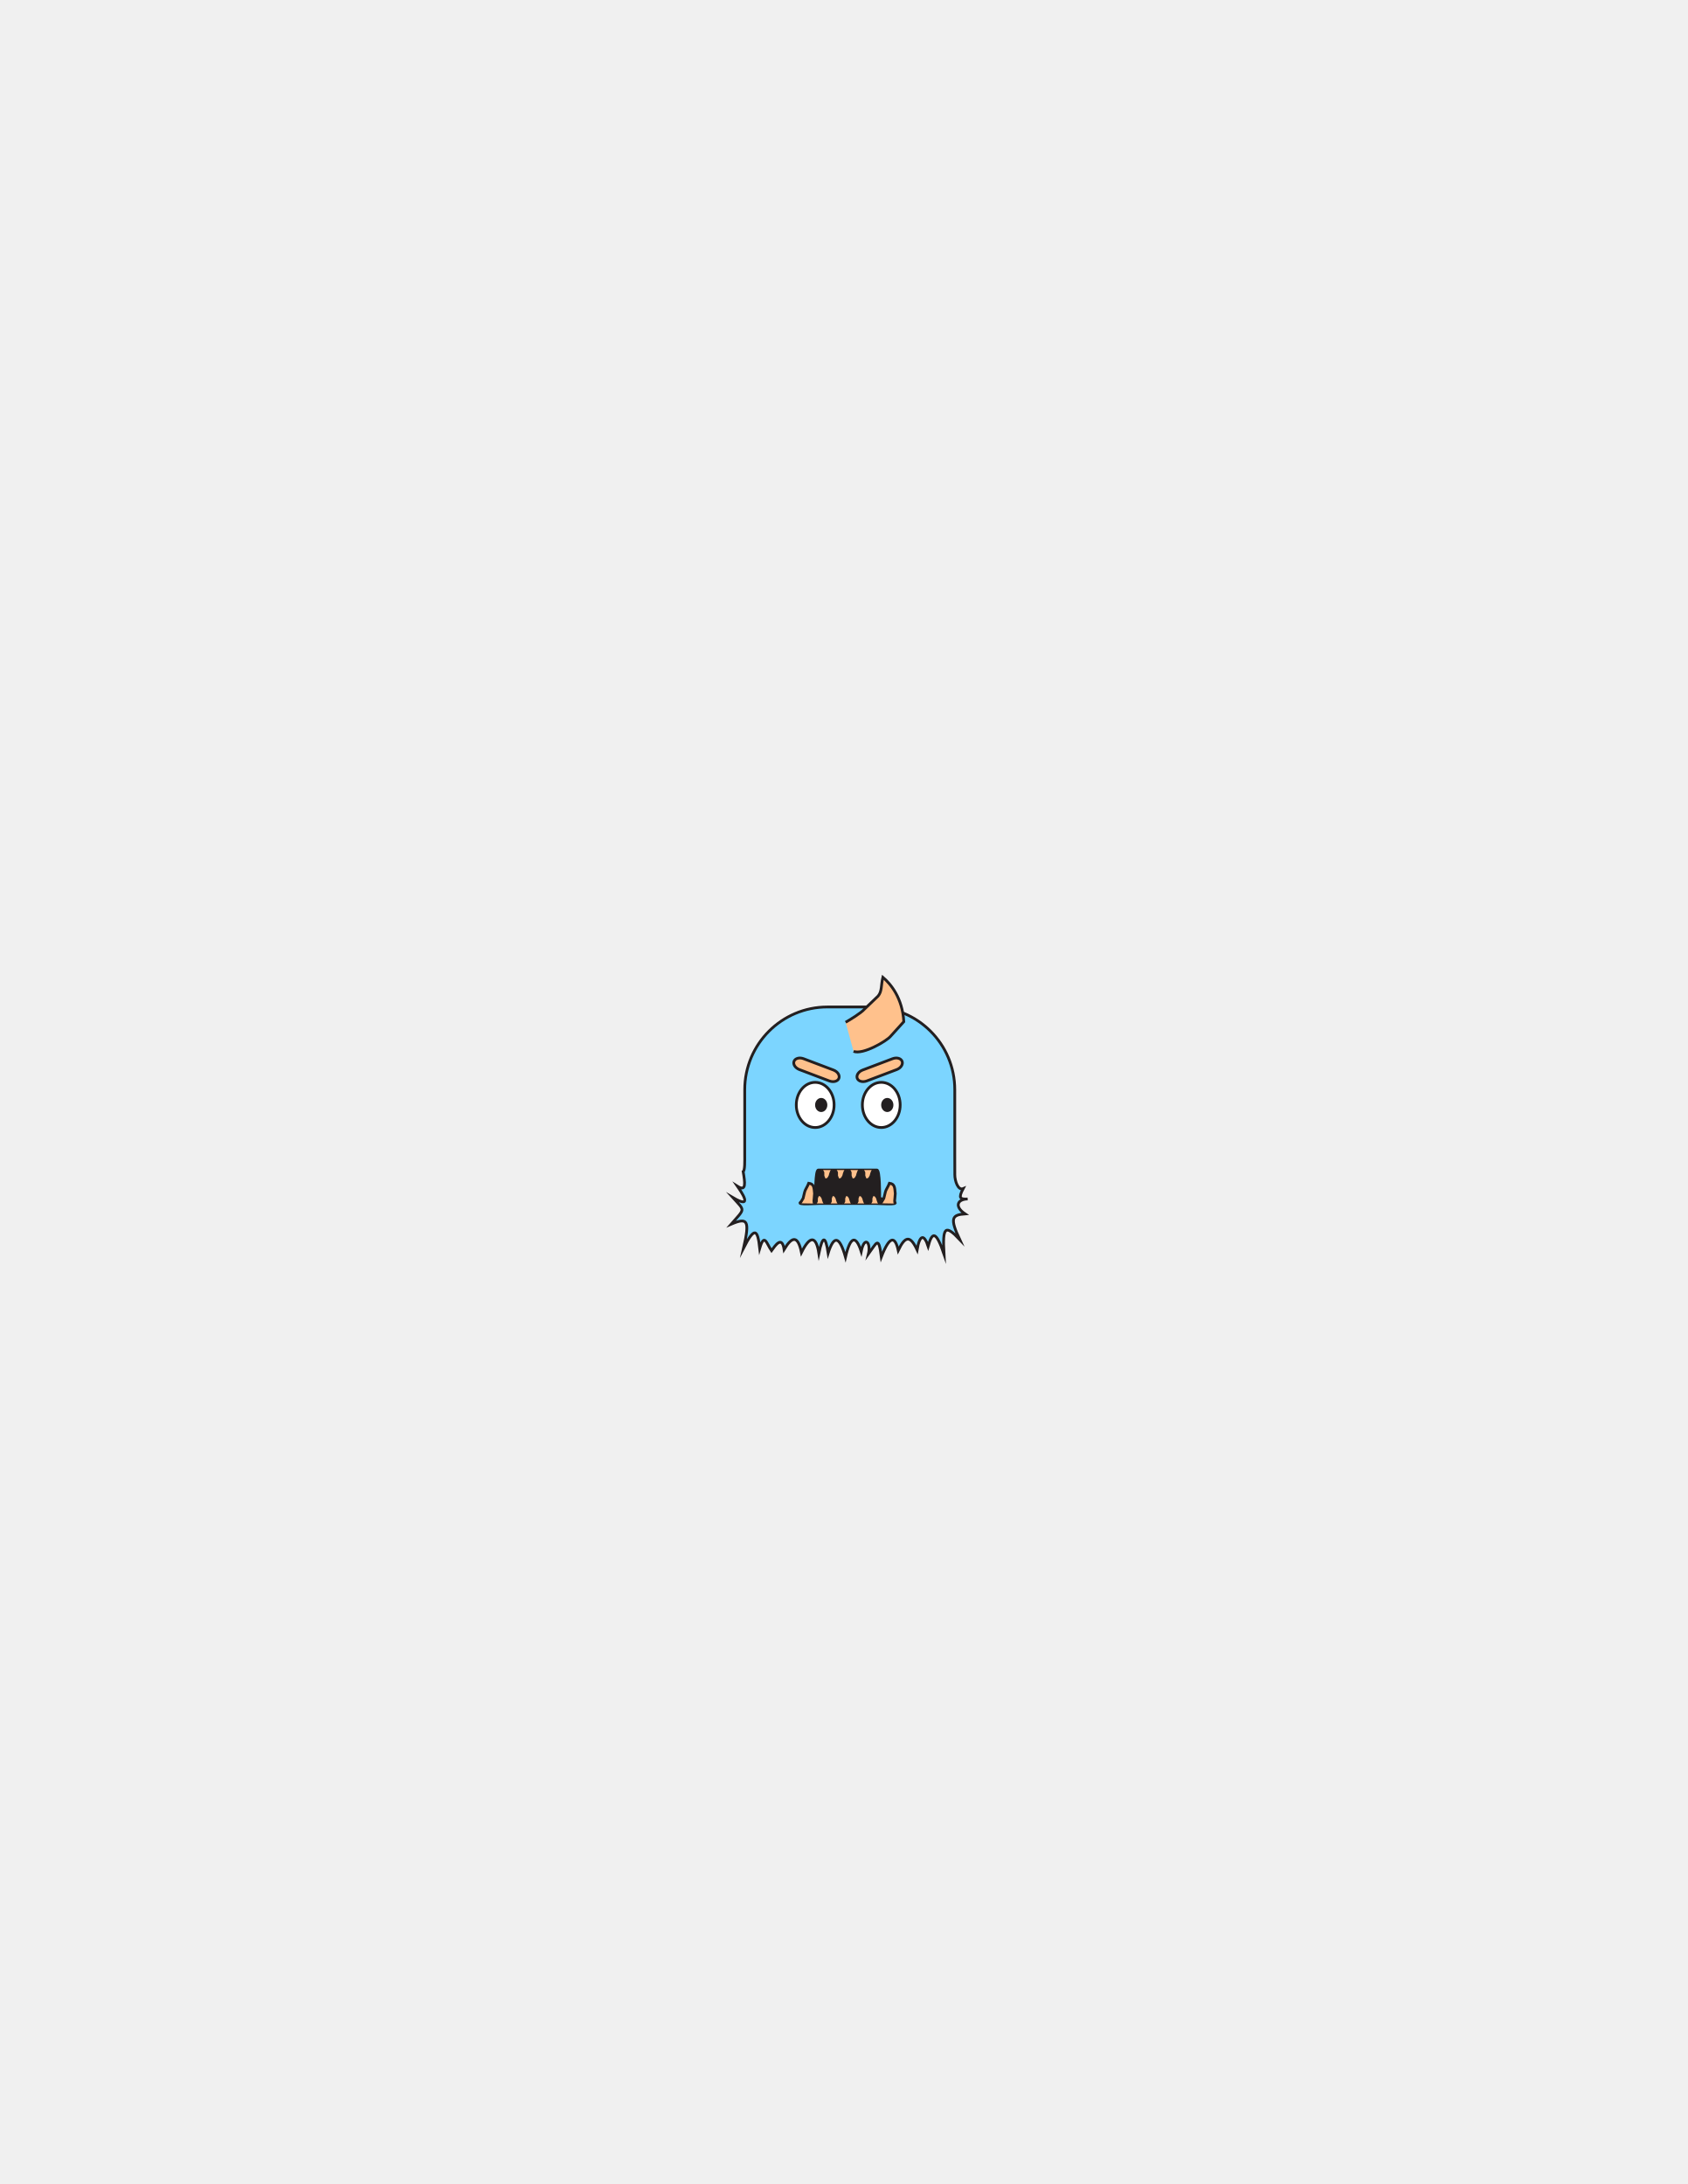
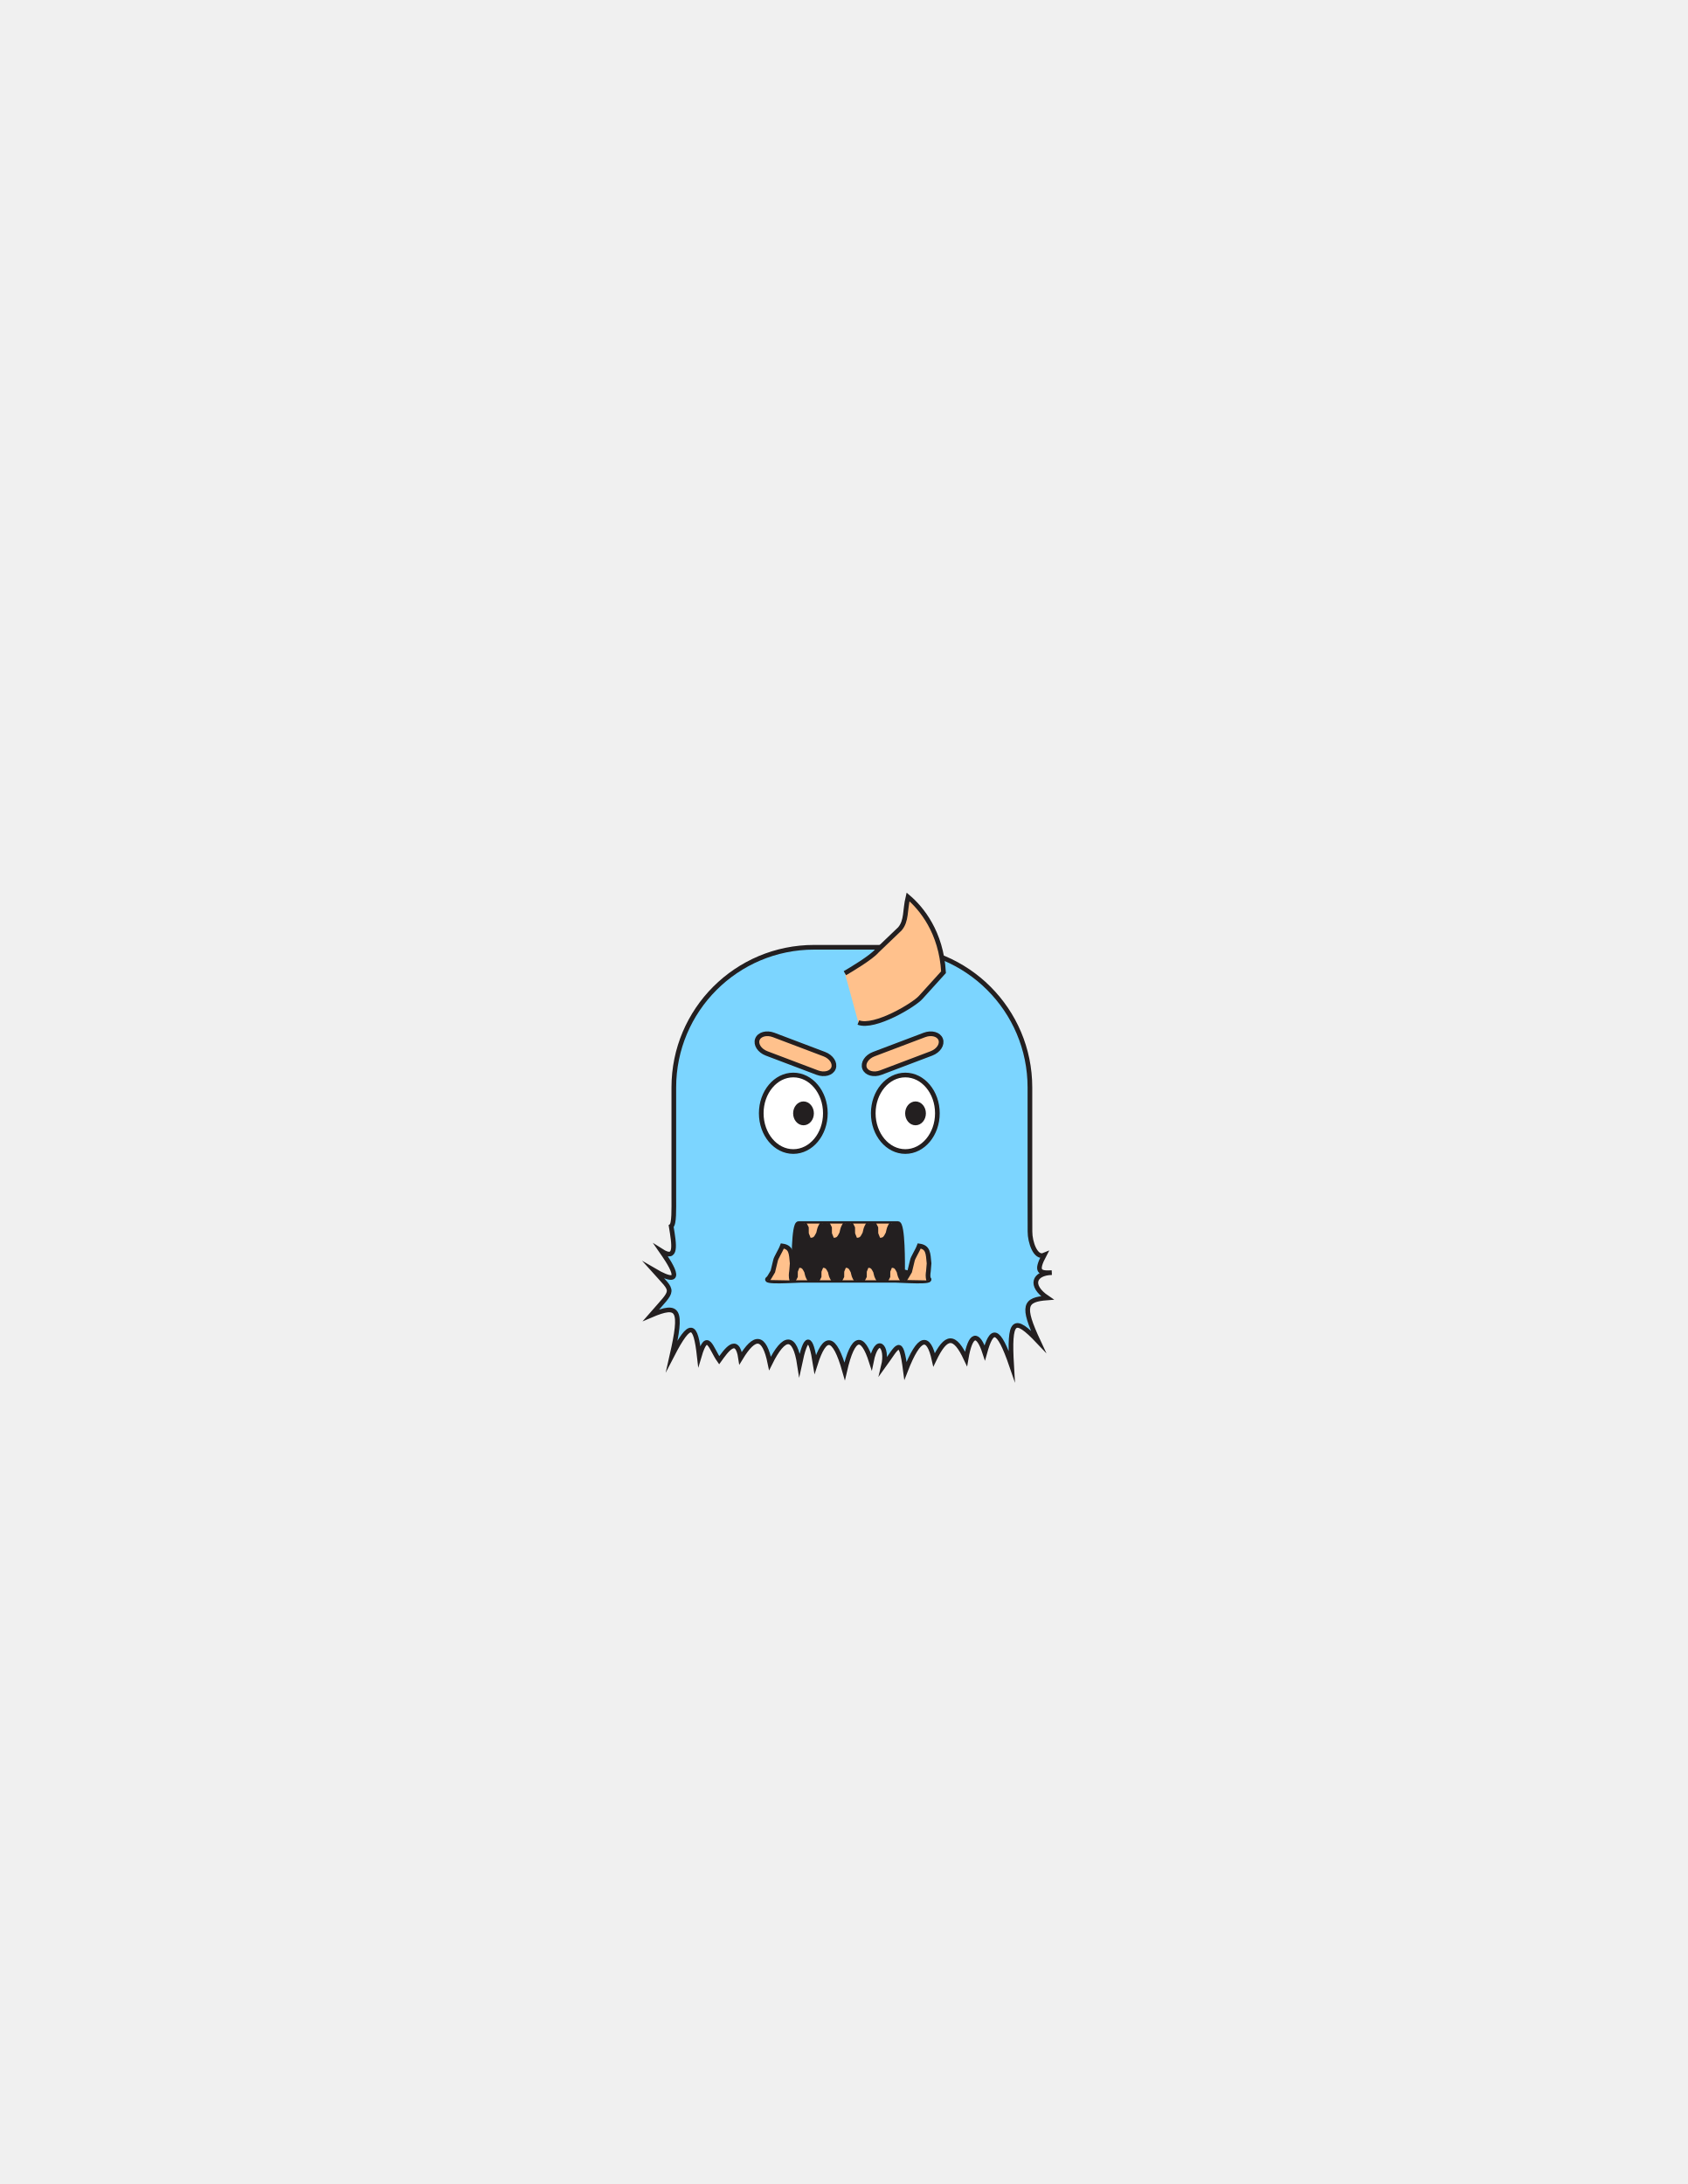
<svg xmlns="http://www.w3.org/2000/svg" version="1.1" id="Layer_1" x="0px" y="0px" width="612px" height="792px" viewBox="0 0 612 792" enable-background="new 0 0 612 792" xml:space="preserve">
-   <rect id="head_frame" x="231.5" y="330.833" fill-opacity="0" fill="#BBBCBE" width="151" height="131" />
-   <path class="primary_color" id="PRIMARY" fill="#7CD5FF" stroke="#231F20" stroke-miterlimit="10" d="M350.861,434.791  c-3.729,0.09-4.906,2.725-0.939,5.404c-4.861,0.369-5.519,1.641-1.939,9.309c-5.262-5.548-6.285-4.699-5.697,5.246  c-2.949-8.59-4.286-8.082-5.748-2.813c-1.472-4.514-3.066-4.264-4.006,1.309c-2.458-5.252-4.26-5.181-6.834,0.191  c-1.178-5.322-3.13-5.344-6.128,2.365c-1.003-7.768-1.598-5.284-4.708-1.012c1.039-4.272-1.427-6.791-2.592-0.949  c-1.864-5.842-3.885-5.842-5.7,2.039c-2.226-7.881-4.244-7.881-6.28-1.482c-0.994-6.398-2.005-6.398-3.376,0.112  c-0.996-6.511-3.263-6.466-6.311-0.299c-1.248-6.106-3.276-6.093-6.292-1.114c-0.762-5.104-3.166-1.504-4.574,0.443  c-1.771-2.504-2.55-6.661-4.262-0.879c-0.792-7.016-1.866-7.831-5.843-0.131c2.229-9.855,1.552-11.193-4.493-8.615  c5.131-5.898,5.055-4.639,0.598-9.625c7.809,4.588,2.861-2.343,1.625-4.125c3.351,2.135,2.772-1.26,2.104-5.31  c0.668-0.44,0.566-3.649,0.566-6.343c0-10.775,0-23.347,0-23.347c0-16.568,13.432-30,30-30h16.161c16.568,0,30,13.432,30,30  c0,0,0,12.572,0,23.347c0,2.693,0,5.275,0.014,7.479c-0.014,2.287,1.197,5.824,3.03,5.049  C347.403,434.51,348.15,434.951,350.861,434.791z" />
-   <path class="secondary_color" id="SECONDARY" fill="#FFC18C" stroke="#231F20" stroke-miterlimit="10" d="M306.614,370.714  c1.285-0.747,5.631-3.331,6.88-4.808l4.888-4.682c1.473-1.739,1.04-3.924,1.738-6.832l0,0c2.862,2.419,7.115,7.559,7.592,16.107  l-4.841,5.35c-1.378,1.628-9.934,6.744-13.371,5.416" />
-   <path fill="#231F20" stroke="#231F20" stroke-miterlimit="10" d="M324.331,435.989l-5.367-1.46  c-0.001-0.043-0.001-0.085-0.001-0.128c0-1.051,0.097-10.11-1.02-10.11h-0.435h-20.342h-0.435c-1.116,0-1.02,9.06-1.02,10.11  c0,0.043,0,0.085-0.001,0.128l-5.367,1.46c-1.845,1.011,5.707,0.441,6.822,0.441h20.342  C318.624,436.431,326.176,437,324.331,435.989z" />
-   <path class="secondary_color" id="SECONDARY_1_" fill="#FFC18C" stroke="#231F20" stroke-miterlimit="10" d="M290.064,436.369  c0.312-0.346,0.707-1.114,1.147-1.831l0.554-2.294c0.091-0.623,1.058-2.04,1.48-3.166l0,0c1.931,0.279,1.892,1.533,2.104,3.738  l-0.137,1.65c-0.085,0.584-0.168,1.17,0.061,1.997" />
-   <path class="secondary_color" id="SECONDARY_2_" fill="#FFC18C" stroke="#231F20" stroke-miterlimit="10" d="M319.334,436.369  c0.312-0.346,0.707-1.114,1.147-1.831l0.554-2.294c0.091-0.623,1.058-2.04,1.48-3.166l0,0c1.931,0.279,1.892,1.533,2.104,3.738  l-0.137,1.65c-0.085,0.584-0.168,1.17,0.061,1.997" />
-   <path class="secondary_color" id="SECONDARY_3_" fill="#FFC18C" stroke="#231F20" stroke-miterlimit="10" d="M297.885,424.291  c0.162,0.185,0.313,0.565,0.502,0.926l0.008,1.07c-0.037,0.284,0.4,1.009,0.515,1.549l0,0c1.389,0.076,1.563-0.48,2.069-1.431  l0.175-0.742c0.037-0.267,0.374-1.03,0.671-1.372" />
-   <path class="secondary_color" id="SECONDARY_4_" fill="#FFC18C" stroke="#231F20" stroke-miterlimit="10" d="M302.837,424.291  c0.161,0.184,0.314,0.564,0.501,0.926l0.009,1.069c-0.035,0.284,0.402,1.009,0.518,1.549l0,0c1.385,0.077,1.562-0.481,2.066-1.431  l0.179-0.742c0.031-0.268,0.372-1.031,0.665-1.371" />
-   <path class="secondary_color" id="SECONDARY_5_" fill="#FFC18C" stroke="#231F20" stroke-miterlimit="10" d="M307.788,424.291  c0.162,0.185,0.311,0.565,0.498,0.926l0.013,1.07c-0.038,0.284,0.398,1.009,0.514,1.549l0,0c1.389,0.076,1.564-0.48,2.067-1.431  l0.177-0.742c0.036-0.267,0.374-1.03,0.67-1.372" />
-   <path class="secondary_color" id="SECONDARY_6_" fill="#FFC18C" stroke="#231F20" stroke-miterlimit="10" d="M312.74,424.291  c0.161,0.184,0.313,0.564,0.502,0.926l0.008,1.069c-0.034,0.284,0.402,1.009,0.518,1.549l0,0c1.387,0.077,1.559-0.481,2.068-1.431  l0.175-0.742c0.034-0.268,0.374-1.031,0.667-1.371" />
-   <path class="secondary_color" id="SECONDARY_10_" fill="#FFC18C" stroke="#231F20" stroke-miterlimit="10" d="M295.585,436.43  c0.149-0.165,0.286-0.507,0.459-0.83l0.008-0.959c-0.033-0.256,0.365-0.905,0.47-1.39l0,0c1.269-0.069,1.429,0.431,1.892,1.283  l0.161,0.665c0.032,0.24,0.34,0.925,0.611,1.23" />
-   <path class="secondary_color" id="SECONDARY_9_" fill="#FFC18C" stroke="#231F20" stroke-miterlimit="10" d="M300.646,436.431  c0.146-0.165,0.288-0.507,0.457-0.831l0.008-0.959c-0.033-0.255,0.368-0.904,0.474-1.389l0,0c1.265-0.068,1.426,0.432,1.888,1.283  l0.163,0.665c0.03,0.239,0.342,0.925,0.609,1.23" />
-   <path class="secondary_color" id="SECONDARY_8_" fill="#FFC18C" stroke="#231F20" stroke-miterlimit="10" d="M305.51,436.431  c0.149-0.165,0.284-0.507,0.457-0.83l0.01-0.96c-0.033-0.254,0.365-0.904,0.47-1.389l0,0c1.27-0.068,1.431,0.432,1.889,1.283  l0.163,0.666c0.032,0.238,0.342,0.924,0.611,1.229" />
-   <path class="secondary_color" id="SECONDARY_7_" fill="#FFC18C" stroke="#231F20" stroke-miterlimit="10" d="M310.334,436.431  c0.148-0.165,0.288-0.507,0.459-0.831l0.009-0.959c-0.033-0.255,0.367-0.904,0.473-1.389l0,0c1.267-0.068,1.424,0.432,1.89,1.283  l0.16,0.665c0.03,0.239,0.342,0.925,0.609,1.23" />
-   <path class="secondary_color" id="SECONDARY_11_" fill="#FFC18C" stroke="#231F20" stroke-miterlimit="10" d="M315.363,436.431  c0.148-0.165,0.286-0.507,0.457-0.831l0.007-0.959c-0.033-0.255,0.367-0.904,0.472-1.389l0,0c1.269-0.068,1.428,0.432,1.892,1.283  l0.159,0.665c0.034,0.239,0.343,0.925,0.613,1.23" />
-   <ellipse fill="#FFFFFF" stroke="#231F20" stroke-miterlimit="10" cx="295.584" cy="400.688" rx="6.856" ry="8.188" />
-   <ellipse fill="#231F20" stroke="#231F20" stroke-miterlimit="10" cx="297.765" cy="400.709" rx="1.718" ry="2.051" />
-   <path class="secondary_color" id="SECONDARY_13_" fill="#FFC18C" stroke="#231F20" stroke-miterlimit="10" d="M304.18,391.041  c-0.412,1.091-1.962,1.516-3.462,0.947l-10.85-4.112c-1.5-0.568-2.379-1.912-1.964-3.004l0,0c0.413-1.09,1.962-1.515,3.461-0.946  l10.852,4.111C303.716,388.605,304.594,389.95,304.18,391.041L304.18,391.041z" />
-   <ellipse fill="#FFFFFF" stroke="#231F20" stroke-miterlimit="10" cx="319.542" cy="400.688" rx="6.856" ry="8.188" />
-   <ellipse fill="#231F20" stroke="#231F20" stroke-miterlimit="10" cx="321.723" cy="400.709" rx="1.718" ry="2.051" />
-   <path class="secondary_color" id="SECONDARY_12_" fill="#FFC18C" stroke="#231F20" stroke-miterlimit="10" d="M310.825,391.04  c0.412,1.091,1.962,1.516,3.462,0.948l10.85-4.112c1.5-0.568,2.379-1.912,1.964-3.004l0,0c-0.413-1.09-1.962-1.515-3.461-0.946  l-10.852,4.111C311.289,388.605,310.411,389.95,310.825,391.04L310.825,391.04z" />
+   <rect id="head_frame" x="179" y="285.334" fill-opacity="0" fill="#BBBCBE" width="256" height="222" />
+   <path id="PRIMARY" fill="#7CD5FF" stroke="#231F20" stroke-width="1.695" stroke-miterlimit="10" d="M381.361,461.506  c-6.323,0.151-8.318,4.617-1.593,9.158c-8.242,0.625-9.356,2.78-3.288,15.774c-8.921-9.401-10.656-7.964-9.659,8.891  c-5-14.557-7.267-13.696-9.745-4.767c-2.495-7.648-5.198-7.226-6.791,2.218c-4.168-8.9-7.223-8.779-11.587,0.324  c-1.996-9.02-5.306-9.056-10.389,4.009c-1.7-13.164-2.709-8.955-7.981-1.715c1.762-7.24-2.419-11.509-4.395-1.608  c-3.16-9.9-6.586-9.9-9.664,3.455c-3.773-13.355-7.195-13.355-10.647-2.512c-1.686-10.844-3.399-10.844-5.724,0.19  c-1.688-11.034-5.531-10.958-10.699-0.507c-2.116-10.349-5.555-10.325-10.667-1.889c-1.292-8.648-5.368-2.548-7.755,0.752  c-3.003-4.243-4.323-11.288-7.225-1.489c-1.344-11.89-3.163-13.271-9.907-0.223c3.778-16.701,2.632-18.969-7.617-14.6  c8.7-9.995,8.57-7.86,1.013-16.311c13.239,7.774,4.851-3.971,2.755-6.99c5.681,3.617,4.701-2.135,3.567-8.998  c1.133-0.746,0.959-6.185,0.959-10.749c0-18.261,0-39.565,0-39.565c0-28.077,22.771-50.839,50.861-50.839h27.398  c28.09,0,50.861,22.762,50.861,50.839c0,0,0,21.305,0,39.565c0,4.564,0,8.94,0.023,12.674c-0.023,3.876,2.029,9.87,5.137,8.556  C375.498,461.028,376.765,461.776,381.361,461.506z" />
+   <path id="SECONDARY" fill="#FFC18C" stroke="#231F20" stroke-width="1.695" stroke-miterlimit="10" d="M306.346,352.918  c2.178-1.266,9.546-5.645,11.664-8.148l8.287-7.934c2.496-2.947,1.763-6.649,2.946-11.578l0,0  c4.853,4.1,12.063,12.809,12.871,27.296l-8.207,9.066c-2.336,2.76-16.841,11.428-22.669,9.178" />
+   <path fill="#231F20" stroke="#231F20" stroke-width="1.695" stroke-miterlimit="10" d="M336.383,463.536l-9.1-2.475  c-0.002-0.072-0.002-0.144-0.002-0.217c0-1.78,0.164-17.133-1.729-17.133h-0.736H290.33h-0.737c-1.893,0-1.729,15.353-1.729,17.133  c0,0.073,0,0.145-0.001,0.217l-9.1,2.475c-3.127,1.713,9.676,0.748,11.566,0.748h34.487  C326.707,464.284,339.51,465.249,336.383,463.536z" />
+   <path id="SECONDARY_1_" fill="#FFC18C" stroke="#231F20" stroke-width="1.695" stroke-miterlimit="10" d="M278.288,464.18  c0.528-0.586,1.199-1.889,1.945-3.103l0.939-3.888c0.154-1.056,1.793-3.457,2.51-5.365l0,0c3.273,0.473,3.207,2.598,3.568,6.335  l-0.232,2.797c-0.144,0.989-0.285,1.982,0.103,3.384" />
+   <path id="SECONDARY_2_" fill="#FFC18C" stroke="#231F20" stroke-width="1.695" stroke-miterlimit="10" d="M327.91,464.18  c0.528-0.586,1.199-1.889,1.945-3.103l0.939-3.888c0.153-1.056,1.793-3.457,2.51-5.365l0,0c3.273,0.473,3.207,2.598,3.568,6.335  l-0.232,2.797c-0.144,0.989-0.285,1.982,0.103,3.384" />
+   <path id="SECONDARY_3_" fill="#FFC18C" stroke="#231F20" stroke-width="1.695" stroke-miterlimit="10" d="M291.546,443.712  c0.275,0.313,0.53,0.958,0.851,1.568l0.013,1.813c-0.063,0.482,0.679,1.71,0.873,2.625l0,0c2.354,0.129,2.649-0.814,3.508-2.424  l0.296-1.258c0.063-0.452,0.634-1.746,1.137-2.325" />
+   <path id="SECONDARY_4_" fill="#FFC18C" stroke="#231F20" stroke-width="1.695" stroke-miterlimit="10" d="M299.942,443.712  c0.273,0.311,0.533,0.956,0.85,1.568l0.015,1.813c-0.06,0.481,0.682,1.709,0.877,2.624l0,0c2.348,0.131,2.647-0.815,3.503-2.424  l0.303-1.258c0.053-0.453,0.631-1.748,1.127-2.323" />
+   <path id="SECONDARY_5_" fill="#FFC18C" stroke="#231F20" stroke-width="1.695" stroke-miterlimit="10" d="M308.336,443.712  c0.275,0.313,0.526,0.958,0.845,1.568l0.021,1.813c-0.064,0.482,0.676,1.71,0.871,2.625l0,0c2.354,0.129,2.652-0.814,3.505-2.424  l0.3-1.258c0.061-0.452,0.634-1.746,1.136-2.325" />
+   <path id="SECONDARY_6_" fill="#FFC18C" stroke="#231F20" stroke-width="1.695" stroke-miterlimit="10" d="M316.731,443.712  c0.273,0.311,0.532,0.956,0.852,1.568l0.013,1.813c-0.058,0.481,0.683,1.709,0.878,2.624l0,0c2.351,0.131,2.643-0.815,3.507-2.424  l0.296-1.258c0.058-0.453,0.634-1.748,1.131-2.323" />
+   <path id="SECONDARY_10_" fill="#FFC18C" stroke="#231F20" stroke-width="1.695" stroke-miterlimit="10" d="M287.647,464.282  c0.253-0.279,0.485-0.858,0.778-1.406l0.014-1.626c-0.057-0.434,0.619-1.533,0.796-2.354l0,0c2.15-0.117,2.422,0.729,3.207,2.175  l0.273,1.127c0.055,0.407,0.576,1.567,1.036,2.085" />
+   <path id="SECONDARY_9_" fill="#FFC18C" stroke="#231F20" stroke-width="1.695" stroke-miterlimit="10" d="M296.229,464.284  c0.249-0.28,0.488-0.859,0.775-1.408l0.013-1.626c-0.056-0.432,0.624-1.532,0.803-2.353l0,0c2.144-0.116,2.417,0.731,3.201,2.175  l0.276,1.127c0.051,0.405,0.58,1.566,1.033,2.085" />
+   <path id="SECONDARY_8_" fill="#FFC18C" stroke="#231F20" stroke-width="1.695" stroke-miterlimit="10" d="M304.474,464.284  c0.253-0.28,0.481-0.859,0.775-1.407l0.016-1.627c-0.056-0.43,0.62-1.532,0.797-2.353l0,0c2.152-0.116,2.425,0.731,3.202,2.175  l0.276,1.128c0.055,0.404,0.579,1.565,1.036,2.084" />
+   <path id="SECONDARY_7_" fill="#FFC18C" stroke="#231F20" stroke-width="1.695" stroke-miterlimit="10" d="M312.652,464.284  c0.252-0.28,0.488-0.859,0.778-1.408l0.015-1.626c-0.057-0.432,0.623-1.532,0.802-2.353l0,0c2.147-0.116,2.413,0.731,3.203,2.175  l0.271,1.127c0.052,0.405,0.58,1.566,1.033,2.085" />
+   <path id="SECONDARY_11_" fill="#FFC18C" stroke="#231F20" stroke-width="1.695" stroke-miterlimit="10" d="M321.179,464.284  c0.252-0.28,0.485-0.859,0.775-1.408l0.011-1.626c-0.056-0.432,0.623-1.532,0.8-2.353l0,0c2.151-0.116,2.421,0.731,3.207,2.175  l0.271,1.127c0.058,0.405,0.581,1.566,1.039,2.085" />
+   <ellipse fill="#FFFFFF" stroke="#231F20" stroke-width="1.695" stroke-miterlimit="10" cx="287.647" cy="403.712" rx="11.623" ry="13.875" />
+   <path fill="#231F20" stroke="#231F20" stroke-width="1.695" stroke-miterlimit="10" d="M294.257,403.748  c0,1.92-1.303,3.476-2.914,3.476c-1.609,0-2.912-1.556-2.912-3.476c0-1.923,1.303-3.479,2.912-3.479  C292.954,400.27,294.257,401.825,294.257,403.748z" />
+   <path id="SECONDARY_13_" fill="#FFC18C" stroke="#231F20" stroke-width="1.695" stroke-miterlimit="10" d="M302.219,387.364  c-0.699,1.849-3.326,2.568-5.869,1.605l-18.395-6.968c-2.543-0.963-4.033-3.24-3.329-5.09l0,0c0.7-1.847,3.326-2.567,5.867-1.604  l18.397,6.967C301.432,383.237,302.92,385.516,302.219,387.364L302.219,387.364z" />
+   <ellipse fill="#FFFFFF" stroke="#231F20" stroke-width="1.695" stroke-miterlimit="10" cx="328.264" cy="403.712" rx="11.624" ry="13.875" />
+   <path fill="#231F20" stroke="#231F20" stroke-width="1.695" stroke-miterlimit="10" d="M334.874,403.748  c0,1.92-1.303,3.476-2.914,3.476c-1.609,0-2.912-1.556-2.912-3.476c0-1.923,1.303-3.479,2.912-3.479  C333.571,400.27,334.874,401.825,334.874,403.748z" />
+   <path id="SECONDARY_12_" fill="#FFC18C" stroke="#231F20" stroke-width="1.695" stroke-miterlimit="10" d="M313.485,387.363  c0.698,1.849,3.326,2.568,5.869,1.607l18.394-6.969c2.543-0.963,4.033-3.241,3.33-5.091l0,0c-0.7-1.847-3.326-2.567-5.868-1.604  l-18.397,6.967C314.271,383.236,312.783,385.515,313.485,387.363L313.485,387.363z" />
</svg>
